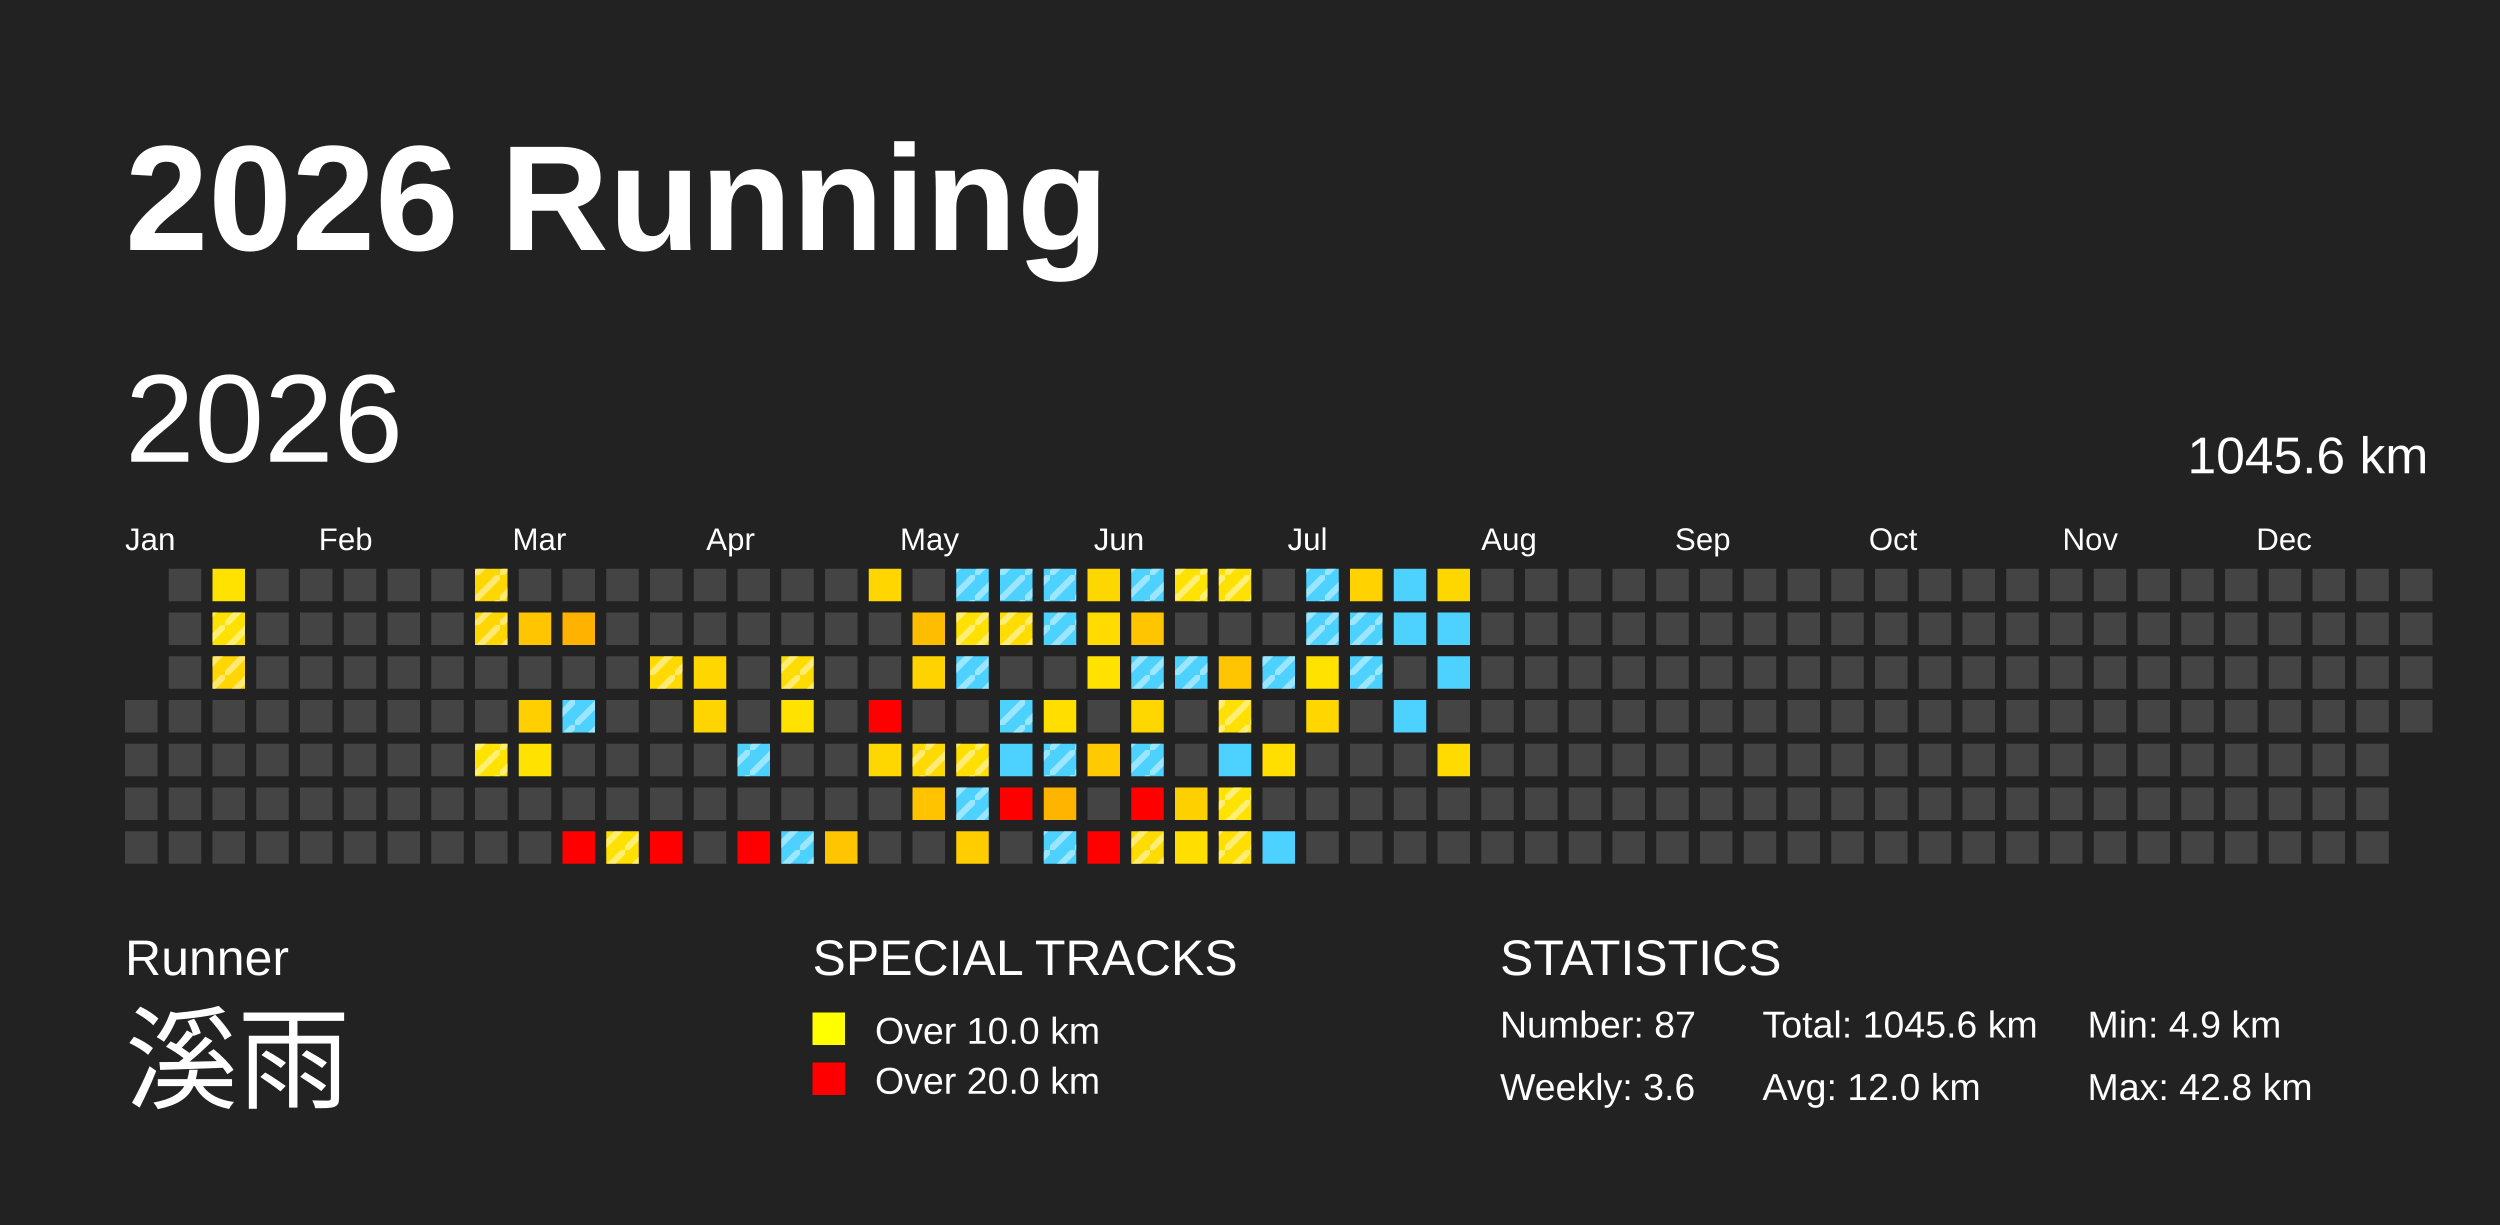
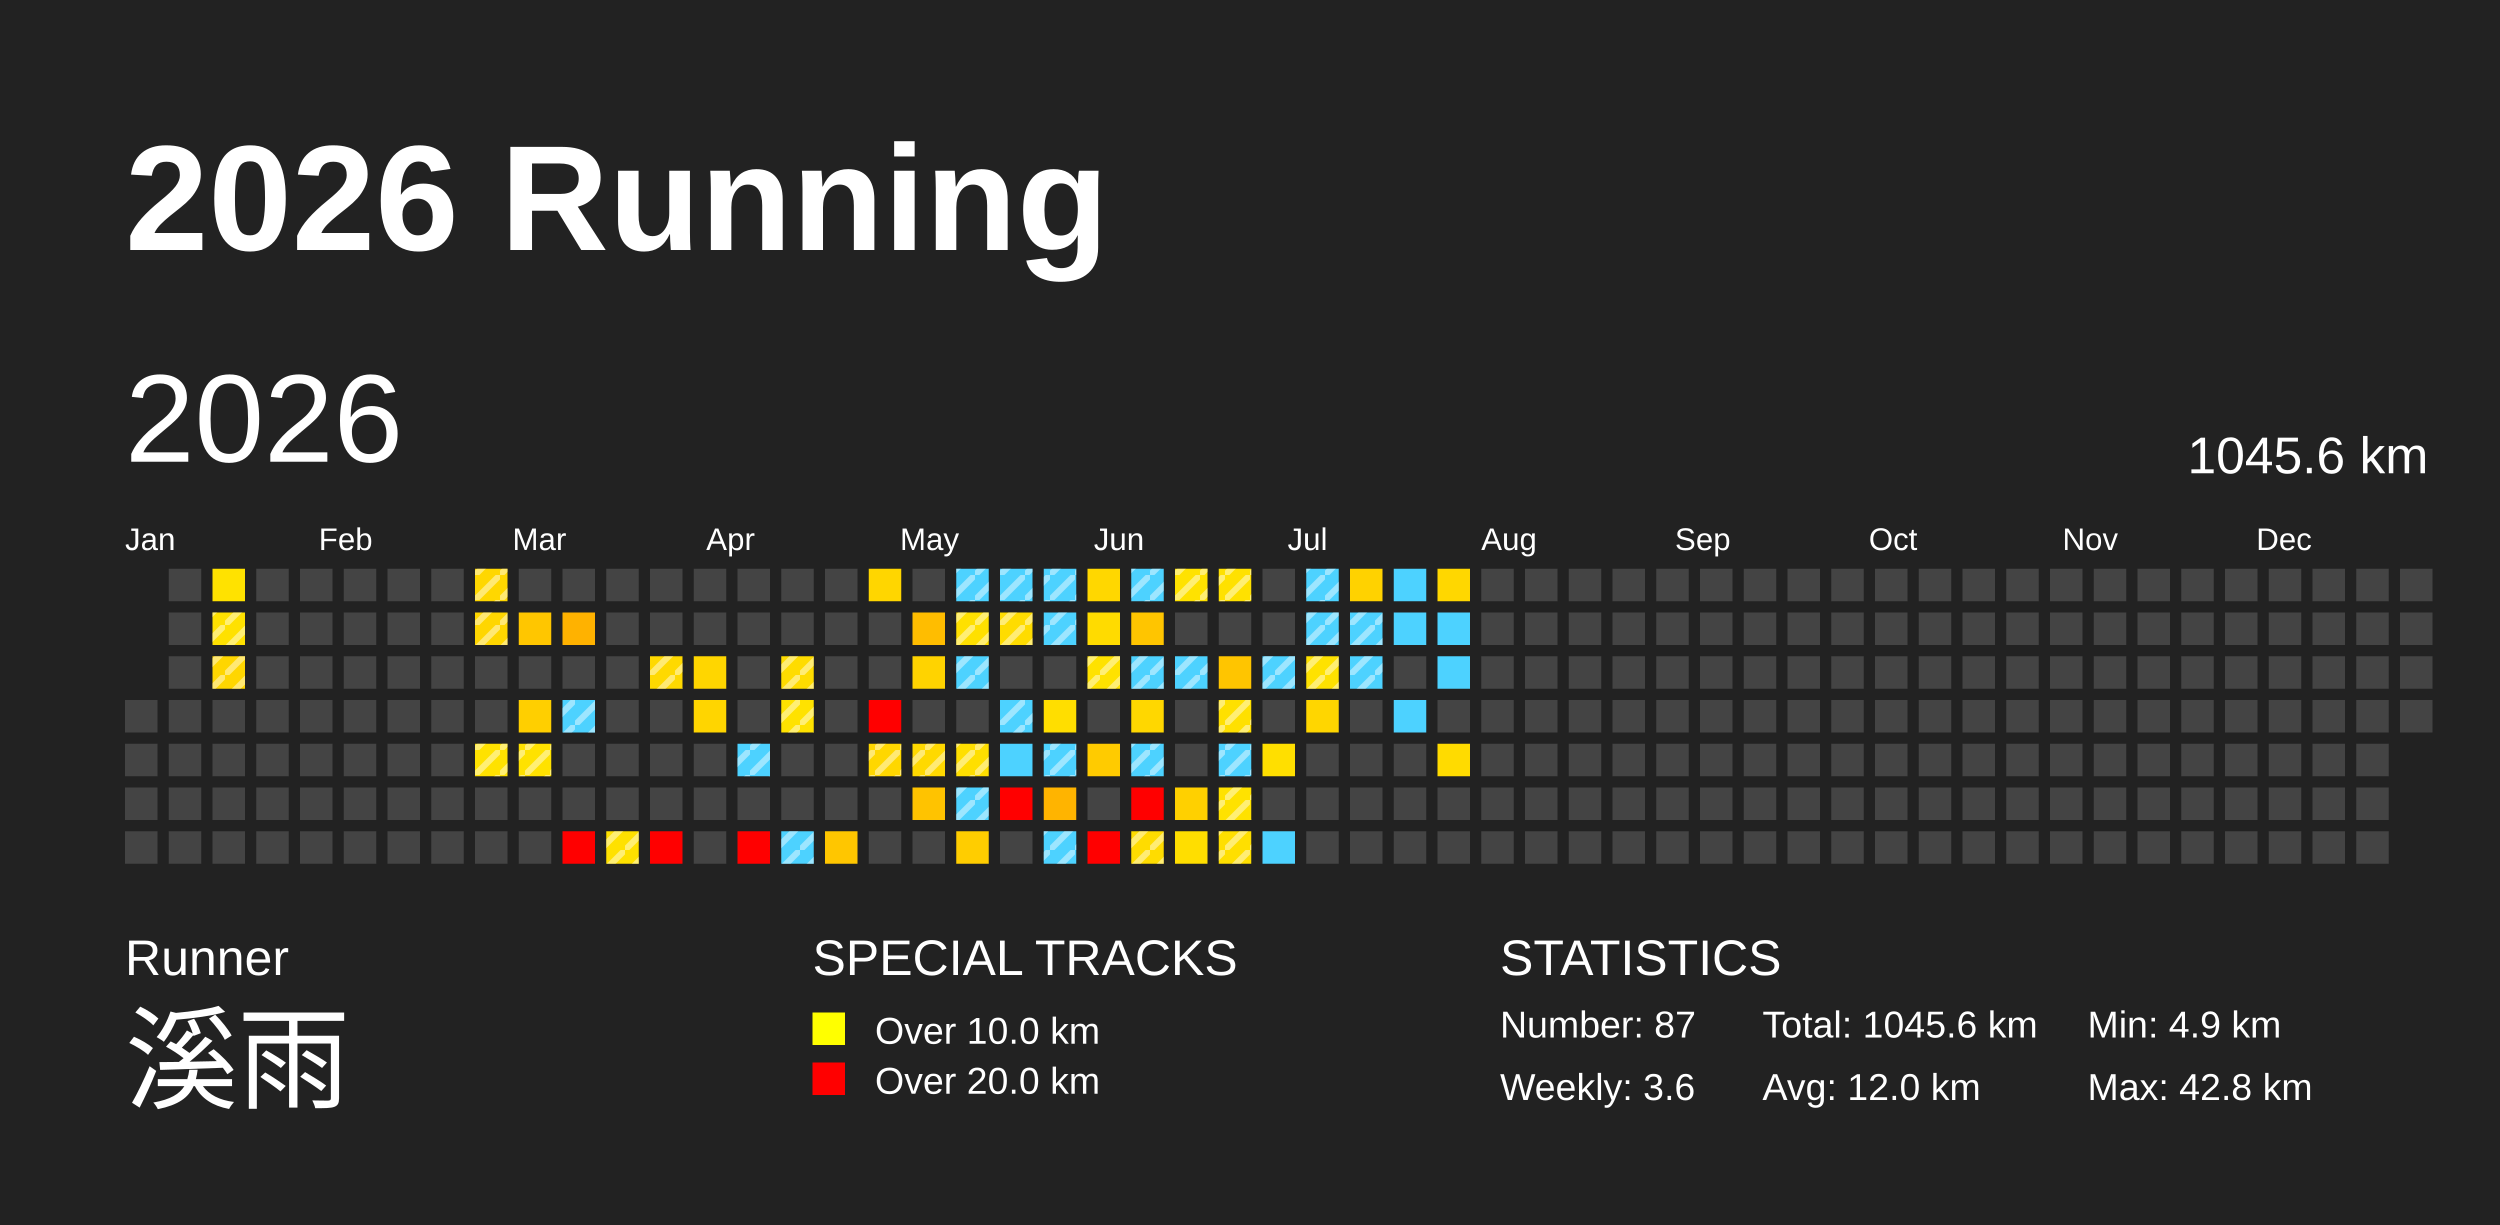
<svg xmlns="http://www.w3.org/2000/svg" baseProfile="full" height="98mm" version="1.1" viewBox="0,0,200,98" width="200mm">
  <defs>
    <pattern height="2" id="indoor-stripe" patternUnits="userSpaceOnUse" width="2">
      <line stroke="white" stroke-opacity="0.45" stroke-width="0.5" x1="0" x2="2" y1="2" y2="0" />
    </pattern>
  </defs>
  <rect fill="#222222" height="98" width="200" x="0" y="0" />
  <text fill="#FFFFFF" style="font-size:12px; font-family:Arial; font-weight:bold;" x="10" y="20">2026 Running</text>
  <text fill="#FFFFFF" style="font-size:4px; font-family:Arial" x="10" y="78">Runner</text>
  <text fill="#FFFFFF" style="font-size:9px; font-family:Arial" x="10" y="88">溪雨</text>
  <text fill="#FFFFFF" style="font-size:4px; font-family:Arial" x="65" y="78">SPECIAL TRACKS</text>
  <rect fill="yellow" height="2.6" width="2.6" x="65" y="81" />
  <text fill="#FFFFFF" style="font-size:3px; font-family:Arial" x="70" y="83.5">Over 10.0 km</text>
  <rect fill="red" height="2.6" width="2.6" x="65" y="85" />
  <text fill="#FFFFFF" style="font-size:3px; font-family:Arial" x="70" y="87.5">Over 20.0 km</text>
  <text fill="#FFFFFF" style="font-size:4px; font-family:Arial" x="120" y="78">STATISTICS</text>
  <text fill="#FFFFFF" style="font-size:3px; font-family:Arial" x="120" y="83">Number: 87</text>
  <text fill="#FFFFFF" style="font-size:3px; font-family:Arial" x="120" y="88">Weekly: 3.6</text>
  <text fill="#FFFFFF" style="font-size:3px; font-family:Arial" x="141" y="83">Total: 1045.6 km</text>
  <text fill="#FFFFFF" style="font-size:3px; font-family:Arial" x="141" y="88">Avg: 12.0 km</text>
  <text fill="#FFFFFF" style="font-size:3px; font-family:Arial" x="167" y="83">Min: 4.9 km</text>
  <text fill="#FFFFFF" style="font-size:3px; font-family:Arial" x="167" y="88">Max: 42.8 km</text>
  <text dominant-baseline="hanging" fill="#FFFFFF" style="font-size:10.0px; font-family:Arial;" x="10" y="30">2026</text>
  <text dominant-baseline="hanging" fill="#FFFFFF" style="font-size:4.125px; font-family:Arial;" x="175" y="35">1045.6 km</text>
  <text fill="#FFFFFF" style="font-size:2.5px; font-family:Arial" x="10.0" y="44">Jan</text>
  <text fill="#FFFFFF" style="font-size:2.5px; font-family:Arial" x="25.5" y="44">Feb</text>
  <text fill="#FFFFFF" style="font-size:2.5px; font-family:Arial" x="41.0" y="44">Mar</text>
  <text fill="#FFFFFF" style="font-size:2.5px; font-family:Arial" x="56.5" y="44">Apr</text>
  <text fill="#FFFFFF" style="font-size:2.5px; font-family:Arial" x="72.0" y="44">May</text>
  <text fill="#FFFFFF" style="font-size:2.5px; font-family:Arial" x="87.5" y="44">Jun</text>
  <text fill="#FFFFFF" style="font-size:2.5px; font-family:Arial" x="103.0" y="44">Jul</text>
  <text fill="#FFFFFF" style="font-size:2.5px; font-family:Arial" x="118.5" y="44">Aug</text>
  <text fill="#FFFFFF" style="font-size:2.5px; font-family:Arial" x="134.0" y="44">Sep</text>
  <text fill="#FFFFFF" style="font-size:2.5px; font-family:Arial" x="149.5" y="44">Oct</text>
  <text fill="#FFFFFF" style="font-size:2.5px; font-family:Arial" x="165.0" y="44">Nov</text>
  <text fill="#FFFFFF" style="font-size:2.5px; font-family:Arial" x="180.5" y="44">Dec</text>
  <rect fill="#444444" height="2.6" width="2.6" x="10.0" y="56.0" />
  <rect fill="#444444" height="2.6" width="2.6" x="10.0" y="59.5" />
  <rect fill="#444444" height="2.6" width="2.6" x="10.0" y="63.0" />
  <rect fill="#444444" height="2.6" width="2.6" x="10.0" y="66.5" />
  <rect fill="#444444" height="2.6" width="2.6" x="13.5" y="45.5" />
  <rect fill="#444444" height="2.6" width="2.6" x="13.5" y="49.0" />
  <rect fill="#444444" height="2.6" width="2.6" x="13.5" y="52.5" />
  <rect fill="#444444" height="2.6" width="2.6" x="13.5" y="56.0" />
  <rect fill="#444444" height="2.6" width="2.6" x="13.5" y="59.5" />
  <rect fill="#444444" height="2.6" width="2.6" x="13.5" y="63.0" />
  <rect fill="#444444" height="2.6" width="2.6" x="13.5" y="66.5" />
  <rect fill="#ffe200" height="2.6" width="2.6" x="17.0" y="45.5" />
  <rect fill="#ffe100" height="2.6" width="2.6" x="17.0" y="49.0" />
  <rect fill="url(#indoor-stripe)" height="2.6" style="pointer-events: none;" width="2.6" x="17.0" y="49.0" />
  <rect fill="#ffd600" height="2.6" width="2.6" x="17.0" y="52.5" />
  <rect fill="url(#indoor-stripe)" height="2.6" style="pointer-events: none;" width="2.6" x="17.0" y="52.5" />
  <rect fill="#444444" height="2.6" width="2.6" x="17.0" y="56.0" />
  <rect fill="#444444" height="2.6" width="2.6" x="17.0" y="59.5" />
  <rect fill="#444444" height="2.6" width="2.6" x="17.0" y="63.0" />
  <rect fill="#444444" height="2.6" width="2.6" x="17.0" y="66.5" />
  <rect fill="#444444" height="2.6" width="2.6" x="20.5" y="45.5" />
  <rect fill="#444444" height="2.6" width="2.6" x="20.5" y="49.0" />
  <rect fill="#444444" height="2.6" width="2.6" x="20.5" y="52.5" />
  <rect fill="#444444" height="2.6" width="2.6" x="20.5" y="56.0" />
  <rect fill="#444444" height="2.6" width="2.6" x="20.5" y="59.5" />
  <rect fill="#444444" height="2.6" width="2.6" x="20.5" y="63.0" />
  <rect fill="#444444" height="2.6" width="2.6" x="20.5" y="66.5" />
  <rect fill="#444444" height="2.6" width="2.6" x="24.0" y="45.5" />
  <rect fill="#444444" height="2.6" width="2.6" x="24.0" y="49.0" />
  <rect fill="#444444" height="2.6" width="2.6" x="24.0" y="52.5" />
  <rect fill="#444444" height="2.6" width="2.6" x="24.0" y="56.0" />
  <rect fill="#444444" height="2.6" width="2.6" x="24.0" y="59.5" />
  <rect fill="#444444" height="2.6" width="2.6" x="24.0" y="63.0" />
  <rect fill="#444444" height="2.6" width="2.6" x="24.0" y="66.5" />
  <rect fill="#444444" height="2.6" width="2.6" x="27.5" y="45.5" />
  <rect fill="#444444" height="2.6" width="2.6" x="27.5" y="49.0" />
  <rect fill="#444444" height="2.6" width="2.6" x="27.5" y="52.5" />
  <rect fill="#444444" height="2.6" width="2.6" x="27.5" y="56.0" />
  <rect fill="#444444" height="2.6" width="2.6" x="27.5" y="59.5" />
  <rect fill="#444444" height="2.6" width="2.6" x="27.5" y="63.0" />
  <rect fill="#444444" height="2.6" width="2.6" x="27.5" y="66.5" />
  <rect fill="#444444" height="2.6" width="2.6" x="31.0" y="45.5" />
  <rect fill="#444444" height="2.6" width="2.6" x="31.0" y="49.0" />
  <rect fill="#444444" height="2.6" width="2.6" x="31.0" y="52.5" />
  <rect fill="#444444" height="2.6" width="2.6" x="31.0" y="56.0" />
  <rect fill="#444444" height="2.6" width="2.6" x="31.0" y="59.5" />
  <rect fill="#444444" height="2.6" width="2.6" x="31.0" y="63.0" />
  <rect fill="#444444" height="2.6" width="2.6" x="31.0" y="66.5" />
  <rect fill="#444444" height="2.6" width="2.6" x="34.5" y="45.5" />
  <rect fill="#444444" height="2.6" width="2.6" x="34.5" y="49.0" />
  <rect fill="#444444" height="2.6" width="2.6" x="34.5" y="52.5" />
  <rect fill="#444444" height="2.6" width="2.6" x="34.5" y="56.0" />
  <rect fill="#444444" height="2.6" width="2.6" x="34.5" y="59.5" />
  <rect fill="#444444" height="2.6" width="2.6" x="34.5" y="63.0" />
  <rect fill="#444444" height="2.6" width="2.6" x="34.5" y="66.5" />
  <rect fill="#ffd700" height="2.6" width="2.6" x="38.0" y="45.5" />
  <rect fill="url(#indoor-stripe)" height="2.6" style="pointer-events: none;" width="2.6" x="38.0" y="45.5" />
  <rect fill="#ffd600" height="2.6" width="2.6" x="38.0" y="49.0" />
  <rect fill="url(#indoor-stripe)" height="2.6" style="pointer-events: none;" width="2.6" x="38.0" y="49.0" />
  <rect fill="#444444" height="2.6" width="2.6" x="38.0" y="52.5" />
  <rect fill="#444444" height="2.6" width="2.6" x="38.0" y="56.0" />
  <rect fill="#ffe200" height="2.6" width="2.6" x="38.0" y="59.5" />
  <rect fill="url(#indoor-stripe)" height="2.6" style="pointer-events: none;" width="2.6" x="38.0" y="59.5" />
  <rect fill="#444444" height="2.6" width="2.6" x="38.0" y="63.0" />
  <rect fill="#444444" height="2.6" width="2.6" x="38.0" y="66.5" />
  <rect fill="#444444" height="2.6" width="2.6" x="41.5" y="45.5" />
  <rect fill="#ffc600" height="2.6" width="2.6" x="41.5" y="49.0" />
  <rect fill="#444444" height="2.6" width="2.6" x="41.5" y="52.5" />
  <rect fill="#ffcf00" height="2.6" width="2.6" x="41.5" y="56.0" />
  <rect fill="#ffe200" height="2.6" width="2.6" x="41.5" y="59.5" />
+   <rect fill="url(#indoor-stripe)" height="2.6" style="pointer-events: none;" width="2.6" x="41.5" y="59.5" />
  <rect fill="#444444" height="2.6" width="2.6" x="41.5" y="63.0" />
  <rect fill="#444444" height="2.6" width="2.6" x="41.5" y="66.5" />
  <rect fill="#444444" height="2.6" width="2.6" x="45.0" y="45.5" />
  <rect fill="#ffb200" height="2.6" width="2.6" x="45.0" y="49.0" />
  <rect fill="#444444" height="2.6" width="2.6" x="45.0" y="52.5" />
  <rect fill="#4dd2ff" height="2.6" width="2.6" x="45.0" y="56.0" />
  <rect fill="url(#indoor-stripe)" height="2.6" style="pointer-events: none;" width="2.6" x="45.0" y="56.0" />
  <rect fill="#444444" height="2.6" width="2.6" x="45.0" y="59.5" />
  <rect fill="#444444" height="2.6" width="2.6" x="45.0" y="63.0" />
  <rect fill="red" height="2.6" width="2.6" x="45.0" y="66.5" />
  <rect fill="#444444" height="2.6" width="2.6" x="48.5" y="45.5" />
  <rect fill="#444444" height="2.6" width="2.6" x="48.5" y="49.0" />
  <rect fill="#444444" height="2.6" width="2.6" x="48.5" y="52.5" />
  <rect fill="#444444" height="2.6" width="2.6" x="48.5" y="56.0" />
  <rect fill="#444444" height="2.6" width="2.6" x="48.5" y="59.5" />
  <rect fill="#444444" height="2.6" width="2.6" x="48.5" y="63.0" />
  <rect fill="#ffe100" height="2.6" width="2.6" x="48.5" y="66.5" />
  <rect fill="url(#indoor-stripe)" height="2.6" style="pointer-events: none;" width="2.6" x="48.5" y="66.5" />
  <rect fill="#444444" height="2.6" width="2.6" x="52.0" y="45.5" />
  <rect fill="#444444" height="2.6" width="2.6" x="52.0" y="49.0" />
  <rect fill="#ffd900" height="2.6" width="2.6" x="52.0" y="52.5" />
  <rect fill="url(#indoor-stripe)" height="2.6" style="pointer-events: none;" width="2.6" x="52.0" y="52.5" />
  <rect fill="#444444" height="2.6" width="2.6" x="52.0" y="56.0" />
  <rect fill="#444444" height="2.6" width="2.6" x="52.0" y="59.5" />
  <rect fill="#444444" height="2.6" width="2.6" x="52.0" y="63.0" />
  <rect fill="red" height="2.6" width="2.6" x="52.0" y="66.5" />
  <rect fill="#444444" height="2.6" width="2.6" x="55.5" y="45.5" />
  <rect fill="#444444" height="2.6" width="2.6" x="55.5" y="49.0" />
  <rect fill="#ffd600" height="2.6" width="2.6" x="55.5" y="52.5" />
  <rect fill="#ffd500" height="2.6" width="2.6" x="55.5" y="56.0" />
  <rect fill="#444444" height="2.6" width="2.6" x="55.5" y="59.5" />
  <rect fill="#444444" height="2.6" width="2.6" x="55.5" y="63.0" />
  <rect fill="#444444" height="2.6" width="2.6" x="55.5" y="66.5" />
  <rect fill="#444444" height="2.6" width="2.6" x="59.0" y="45.5" />
  <rect fill="#444444" height="2.6" width="2.6" x="59.0" y="49.0" />
  <rect fill="#444444" height="2.6" width="2.6" x="59.0" y="52.5" />
  <rect fill="#444444" height="2.6" width="2.6" x="59.0" y="56.0" />
  <rect fill="#4dd2ff" height="2.6" width="2.6" x="59.0" y="59.5" />
  <rect fill="url(#indoor-stripe)" height="2.6" style="pointer-events: none;" width="2.6" x="59.0" y="59.5" />
  <rect fill="#444444" height="2.6" width="2.6" x="59.0" y="63.0" />
  <rect fill="red" height="2.6" width="2.6" x="59.0" y="66.5" />
  <rect fill="#444444" height="2.6" width="2.6" x="62.5" y="45.5" />
  <rect fill="#444444" height="2.6" width="2.6" x="62.5" y="49.0" />
  <rect fill="#ffdc00" height="2.6" width="2.6" x="62.5" y="52.5" />
  <rect fill="url(#indoor-stripe)" height="2.6" style="pointer-events: none;" width="2.6" x="62.5" y="52.5" />
  <rect fill="#ffe200" height="2.6" width="2.6" x="62.5" y="56.0" />
+   <rect fill="url(#indoor-stripe)" height="2.6" style="pointer-events: none;" width="2.6" x="62.5" y="56.0" />
  <rect fill="#444444" height="2.6" width="2.6" x="62.5" y="59.5" />
  <rect fill="#444444" height="2.6" width="2.6" x="62.5" y="63.0" />
  <rect fill="#4dd2ff" height="2.6" width="2.6" x="62.5" y="66.5" />
  <rect fill="url(#indoor-stripe)" height="2.6" style="pointer-events: none;" width="2.6" x="62.5" y="66.5" />
  <rect fill="#444444" height="2.6" width="2.6" x="66.0" y="45.5" />
  <rect fill="#444444" height="2.6" width="2.6" x="66.0" y="49.0" />
  <rect fill="#444444" height="2.6" width="2.6" x="66.0" y="52.5" />
  <rect fill="#444444" height="2.6" width="2.6" x="66.0" y="56.0" />
  <rect fill="#444444" height="2.6" width="2.6" x="66.0" y="59.5" />
  <rect fill="#444444" height="2.6" width="2.6" x="66.0" y="63.0" />
  <rect fill="#ffc600" height="2.6" width="2.6" x="66.0" y="66.5" />
  <rect fill="#ffd600" height="2.6" width="2.6" x="69.5" y="45.5" />
  <rect fill="#444444" height="2.6" width="2.6" x="69.5" y="49.0" />
  <rect fill="#444444" height="2.6" width="2.6" x="69.5" y="52.5" />
  <rect fill="red" height="2.6" width="2.6" x="69.5" y="56.0" />
  <rect fill="#ffd700" height="2.6" width="2.6" x="69.5" y="59.5" />
+   <rect fill="url(#indoor-stripe)" height="2.6" style="pointer-events: none;" width="2.6" x="69.5" y="59.5" />
  <rect fill="#444444" height="2.6" width="2.6" x="69.5" y="63.0" />
  <rect fill="#444444" height="2.6" width="2.6" x="69.5" y="66.5" />
  <rect fill="#444444" height="2.6" width="2.6" x="73.0" y="45.5" />
  <rect fill="#ffbd00" height="2.6" width="2.6" x="73.0" y="49.0" />
  <rect fill="#ffd300" height="2.6" width="2.6" x="73.0" y="52.5" />
  <rect fill="#444444" height="2.6" width="2.6" x="73.0" y="56.0" />
  <rect fill="#ffd900" height="2.6" width="2.6" x="73.0" y="59.5" />
  <rect fill="url(#indoor-stripe)" height="2.6" style="pointer-events: none;" width="2.6" x="73.0" y="59.5" />
  <rect fill="#ffc300" height="2.6" width="2.6" x="73.0" y="63.0" />
  <rect fill="#444444" height="2.6" width="2.6" x="73.0" y="66.5" />
  <rect fill="#4dd2ff" height="2.6" width="2.6" x="76.5" y="45.5" />
  <rect fill="url(#indoor-stripe)" height="2.6" style="pointer-events: none;" width="2.6" x="76.5" y="45.5" />
  <rect fill="#ffe000" height="2.6" width="2.6" x="76.5" y="49.0" />
  <rect fill="url(#indoor-stripe)" height="2.6" style="pointer-events: none;" width="2.6" x="76.5" y="49.0" />
  <rect fill="#4dd2ff" height="2.6" width="2.6" x="76.5" y="52.5" />
  <rect fill="url(#indoor-stripe)" height="2.6" style="pointer-events: none;" width="2.6" x="76.5" y="52.5" />
  <rect fill="#444444" height="2.6" width="2.6" x="76.5" y="56.0" />
  <rect fill="#ffdf00" height="2.6" width="2.6" x="76.5" y="59.5" />
  <rect fill="url(#indoor-stripe)" height="2.6" style="pointer-events: none;" width="2.6" x="76.5" y="59.5" />
  <rect fill="#4dd2ff" height="2.6" width="2.6" x="76.5" y="63.0" />
  <rect fill="url(#indoor-stripe)" height="2.6" style="pointer-events: none;" width="2.6" x="76.5" y="63.0" />
  <rect fill="#ffcd00" height="2.6" width="2.6" x="76.5" y="66.5" />
  <rect fill="#4dd2ff" height="2.6" width="2.6" x="80.0" y="45.5" />
  <rect fill="url(#indoor-stripe)" height="2.6" style="pointer-events: none;" width="2.6" x="80.0" y="45.5" />
  <rect fill="#ffdc00" height="2.6" width="2.6" x="80.0" y="49.0" />
  <rect fill="url(#indoor-stripe)" height="2.6" style="pointer-events: none;" width="2.6" x="80.0" y="49.0" />
  <rect fill="#444444" height="2.6" width="2.6" x="80.0" y="52.5" />
  <rect fill="#4dd2ff" height="2.6" width="2.6" x="80.0" y="56.0" />
  <rect fill="url(#indoor-stripe)" height="2.6" style="pointer-events: none;" width="2.6" x="80.0" y="56.0" />
  <rect fill="#4dd2ff" height="2.6" width="2.6" x="80.0" y="59.5" />
  <rect fill="red" height="2.6" width="2.6" x="80.0" y="63.0" />
  <rect fill="#444444" height="2.6" width="2.6" x="80.0" y="66.5" />
  <rect fill="#4dd2ff" height="2.6" width="2.6" x="83.5" y="45.5" />
  <rect fill="url(#indoor-stripe)" height="2.6" style="pointer-events: none;" width="2.6" x="83.5" y="45.5" />
  <rect fill="#4dd2ff" height="2.6" width="2.6" x="83.5" y="49.0" />
  <rect fill="url(#indoor-stripe)" height="2.6" style="pointer-events: none;" width="2.6" x="83.5" y="49.0" />
  <rect fill="#444444" height="2.6" width="2.6" x="83.5" y="52.5" />
  <rect fill="#ffde00" height="2.6" width="2.6" x="83.5" y="56.0" />
  <rect fill="#4dd2ff" height="2.6" width="2.6" x="83.5" y="59.5" />
  <rect fill="url(#indoor-stripe)" height="2.6" style="pointer-events: none;" width="2.6" x="83.5" y="59.5" />
  <rect fill="#ffb400" height="2.6" width="2.6" x="83.5" y="63.0" />
  <rect fill="#4dd2ff" height="2.6" width="2.6" x="83.5" y="66.5" />
  <rect fill="url(#indoor-stripe)" height="2.6" style="pointer-events: none;" width="2.6" x="83.5" y="66.5" />
  <rect fill="#ffd700" height="2.6" width="2.6" x="87.0" y="45.5" />
  <rect fill="#ffdb00" height="2.6" width="2.6" x="87.0" y="49.0" />
  <rect fill="#ffe200" height="2.6" width="2.6" x="87.0" y="52.5" />
+   <rect fill="url(#indoor-stripe)" height="2.6" style="pointer-events: none;" width="2.6" x="87.0" y="52.5" />
  <rect fill="#444444" height="2.6" width="2.6" x="87.0" y="56.0" />
  <rect fill="#ffcb00" height="2.6" width="2.6" x="87.0" y="59.5" />
  <rect fill="#444444" height="2.6" width="2.6" x="87.0" y="63.0" />
  <rect fill="red" height="2.6" width="2.6" x="87.0" y="66.5" />
  <rect fill="#4dd2ff" height="2.6" width="2.6" x="90.5" y="45.5" />
  <rect fill="url(#indoor-stripe)" height="2.6" style="pointer-events: none;" width="2.6" x="90.5" y="45.5" />
  <rect fill="#ffc500" height="2.6" width="2.6" x="90.5" y="49.0" />
  <rect fill="#4dd2ff" height="2.6" width="2.6" x="90.5" y="52.5" />
  <rect fill="url(#indoor-stripe)" height="2.6" style="pointer-events: none;" width="2.6" x="90.5" y="52.5" />
  <rect fill="#ffd700" height="2.6" width="2.6" x="90.5" y="56.0" />
  <rect fill="#4dd2ff" height="2.6" width="2.6" x="90.5" y="59.5" />
  <rect fill="url(#indoor-stripe)" height="2.6" style="pointer-events: none;" width="2.6" x="90.5" y="59.5" />
  <rect fill="red" height="2.6" width="2.6" x="90.5" y="63.0" />
  <rect fill="#ffdc00" height="2.6" width="2.6" x="90.5" y="66.5" />
  <rect fill="url(#indoor-stripe)" height="2.6" style="pointer-events: none;" width="2.6" x="90.5" y="66.5" />
  <rect fill="#ffe200" height="2.6" width="2.6" x="94.0" y="45.5" />
  <rect fill="url(#indoor-stripe)" height="2.6" style="pointer-events: none;" width="2.6" x="94.0" y="45.5" />
  <rect fill="#444444" height="2.6" width="2.6" x="94.0" y="49.0" />
  <rect fill="#4dd2ff" height="2.6" width="2.6" x="94.0" y="52.5" />
  <rect fill="url(#indoor-stripe)" height="2.6" style="pointer-events: none;" width="2.6" x="94.0" y="52.5" />
  <rect fill="#444444" height="2.6" width="2.6" x="94.0" y="56.0" />
  <rect fill="#444444" height="2.6" width="2.6" x="94.0" y="59.5" />
  <rect fill="#ffd000" height="2.6" width="2.6" x="94.0" y="63.0" />
  <rect fill="#ffde00" height="2.6" width="2.6" x="94.0" y="66.5" />
  <rect fill="#ffe100" height="2.6" width="2.6" x="97.5" y="45.5" />
  <rect fill="url(#indoor-stripe)" height="2.6" style="pointer-events: none;" width="2.6" x="97.5" y="45.5" />
  <rect fill="#444444" height="2.6" width="2.6" x="97.5" y="49.0" />
  <rect fill="#ffc500" height="2.6" width="2.6" x="97.5" y="52.5" />
  <rect fill="#ffe000" height="2.6" width="2.6" x="97.5" y="56.0" />
  <rect fill="url(#indoor-stripe)" height="2.6" style="pointer-events: none;" width="2.6" x="97.5" y="56.0" />
  <rect fill="#4dd2ff" height="2.6" width="2.6" x="97.5" y="59.5" />
+   <rect fill="url(#indoor-stripe)" height="2.6" style="pointer-events: none;" width="2.6" x="97.5" y="59.5" />
  <rect fill="#ffe200" height="2.6" width="2.6" x="97.5" y="63.0" />
  <rect fill="url(#indoor-stripe)" height="2.6" style="pointer-events: none;" width="2.6" x="97.5" y="63.0" />
  <rect fill="#ffdf00" height="2.6" width="2.6" x="97.5" y="66.5" />
  <rect fill="url(#indoor-stripe)" height="2.6" style="pointer-events: none;" width="2.6" x="97.5" y="66.5" />
  <rect fill="#444444" height="2.6" width="2.6" x="101.0" y="45.5" />
  <rect fill="#444444" height="2.6" width="2.6" x="101.0" y="49.0" />
  <rect fill="#4dd2ff" height="2.6" width="2.6" x="101.0" y="52.5" />
  <rect fill="url(#indoor-stripe)" height="2.6" style="pointer-events: none;" width="2.6" x="101.0" y="52.5" />
  <rect fill="#444444" height="2.6" width="2.6" x="101.0" y="56.0" />
  <rect fill="#ffdf00" height="2.6" width="2.6" x="101.0" y="59.5" />
  <rect fill="#444444" height="2.6" width="2.6" x="101.0" y="63.0" />
  <rect fill="#4dd2ff" height="2.6" width="2.6" x="101.0" y="66.5" />
  <rect fill="#4dd2ff" height="2.6" width="2.6" x="104.5" y="45.5" />
  <rect fill="url(#indoor-stripe)" height="2.6" style="pointer-events: none;" width="2.6" x="104.5" y="45.5" />
  <rect fill="#4dd2ff" height="2.6" width="2.6" x="104.5" y="49.0" />
  <rect fill="url(#indoor-stripe)" height="2.6" style="pointer-events: none;" width="2.6" x="104.5" y="49.0" />
  <rect fill="#ffe200" height="2.6" width="2.6" x="104.5" y="52.5" />
+   <rect fill="url(#indoor-stripe)" height="2.6" style="pointer-events: none;" width="2.6" x="104.5" y="52.5" />
  <rect fill="#ffd600" height="2.6" width="2.6" x="104.5" y="56.0" />
  <rect fill="#444444" height="2.6" width="2.6" x="104.5" y="59.5" />
  <rect fill="#444444" height="2.6" width="2.6" x="104.5" y="63.0" />
  <rect fill="#444444" height="2.6" width="2.6" x="104.5" y="66.5" />
  <rect fill="#ffd200" height="2.6" width="2.6" x="108.0" y="45.5" />
  <rect fill="#4dd2ff" height="2.6" width="2.6" x="108.0" y="49.0" />
  <rect fill="url(#indoor-stripe)" height="2.6" style="pointer-events: none;" width="2.6" x="108.0" y="49.0" />
  <rect fill="#4dd2ff" height="2.6" width="2.6" x="108.0" y="52.5" />
  <rect fill="url(#indoor-stripe)" height="2.6" style="pointer-events: none;" width="2.6" x="108.0" y="52.5" />
  <rect fill="#444444" height="2.6" width="2.6" x="108.0" y="56.0" />
  <rect fill="#444444" height="2.6" width="2.6" x="108.0" y="59.5" />
  <rect fill="#444444" height="2.6" width="2.6" x="108.0" y="63.0" />
  <rect fill="#444444" height="2.6" width="2.6" x="108.0" y="66.5" />
  <rect fill="#4dd2ff" height="2.6" width="2.6" x="111.5" y="45.5" />
  <rect fill="#4dd2ff" height="2.6" width="2.6" x="111.5" y="49.0" />
  <rect fill="#444444" height="2.6" width="2.6" x="111.5" y="52.5" />
  <rect fill="#4dd2ff" height="2.6" width="2.6" x="111.5" y="56.0" />
  <rect fill="#444444" height="2.6" width="2.6" x="111.5" y="59.5" />
  <rect fill="#444444" height="2.6" width="2.6" x="111.5" y="63.0" />
  <rect fill="#444444" height="2.6" width="2.6" x="111.5" y="66.5" />
  <rect fill="#ffd700" height="2.6" width="2.6" x="115.0" y="45.5" />
  <rect fill="#4dd2ff" height="2.6" width="2.6" x="115.0" y="49.0" />
  <rect fill="#4dd2ff" height="2.6" width="2.6" x="115.0" y="52.5" />
  <rect fill="#444444" height="2.6" width="2.6" x="115.0" y="56.0" />
  <rect fill="#ffdb00" height="2.6" width="2.6" x="115.0" y="59.5" />
  <rect fill="#444444" height="2.6" width="2.6" x="115.0" y="63.0" />
  <rect fill="#444444" height="2.6" width="2.6" x="115.0" y="66.5" />
  <rect fill="#444444" height="2.6" width="2.6" x="118.5" y="45.5" />
  <rect fill="#444444" height="2.6" width="2.6" x="118.5" y="49.0" />
  <rect fill="#444444" height="2.6" width="2.6" x="118.5" y="52.5" />
  <rect fill="#444444" height="2.6" width="2.6" x="118.5" y="56.0" />
  <rect fill="#444444" height="2.6" width="2.6" x="118.5" y="59.5" />
  <rect fill="#444444" height="2.6" width="2.6" x="118.5" y="63.0" />
  <rect fill="#444444" height="2.6" width="2.6" x="118.5" y="66.5" />
  <rect fill="#444444" height="2.6" width="2.6" x="122.0" y="45.5" />
  <rect fill="#444444" height="2.6" width="2.6" x="122.0" y="49.0" />
  <rect fill="#444444" height="2.6" width="2.6" x="122.0" y="52.5" />
  <rect fill="#444444" height="2.6" width="2.6" x="122.0" y="56.0" />
  <rect fill="#444444" height="2.6" width="2.6" x="122.0" y="59.5" />
  <rect fill="#444444" height="2.6" width="2.6" x="122.0" y="63.0" />
  <rect fill="#444444" height="2.6" width="2.6" x="122.0" y="66.5" />
  <rect fill="#444444" height="2.6" width="2.6" x="125.5" y="45.5" />
  <rect fill="#444444" height="2.6" width="2.6" x="125.5" y="49.0" />
  <rect fill="#444444" height="2.6" width="2.6" x="125.5" y="52.5" />
  <rect fill="#444444" height="2.6" width="2.6" x="125.5" y="56.0" />
  <rect fill="#444444" height="2.6" width="2.6" x="125.5" y="59.5" />
  <rect fill="#444444" height="2.6" width="2.6" x="125.5" y="63.0" />
  <rect fill="#444444" height="2.6" width="2.6" x="125.5" y="66.5" />
  <rect fill="#444444" height="2.6" width="2.6" x="129.0" y="45.5" />
  <rect fill="#444444" height="2.6" width="2.6" x="129.0" y="49.0" />
  <rect fill="#444444" height="2.6" width="2.6" x="129.0" y="52.5" />
  <rect fill="#444444" height="2.6" width="2.6" x="129.0" y="56.0" />
  <rect fill="#444444" height="2.6" width="2.6" x="129.0" y="59.5" />
  <rect fill="#444444" height="2.6" width="2.6" x="129.0" y="63.0" />
  <rect fill="#444444" height="2.6" width="2.6" x="129.0" y="66.5" />
  <rect fill="#444444" height="2.6" width="2.6" x="132.5" y="45.5" />
  <rect fill="#444444" height="2.6" width="2.6" x="132.5" y="49.0" />
  <rect fill="#444444" height="2.6" width="2.6" x="132.5" y="52.5" />
  <rect fill="#444444" height="2.6" width="2.6" x="132.5" y="56.0" />
  <rect fill="#444444" height="2.6" width="2.6" x="132.5" y="59.5" />
  <rect fill="#444444" height="2.6" width="2.6" x="132.5" y="63.0" />
  <rect fill="#444444" height="2.6" width="2.6" x="132.5" y="66.5" />
  <rect fill="#444444" height="2.6" width="2.6" x="136.0" y="45.5" />
  <rect fill="#444444" height="2.6" width="2.6" x="136.0" y="49.0" />
  <rect fill="#444444" height="2.6" width="2.6" x="136.0" y="52.5" />
  <rect fill="#444444" height="2.6" width="2.6" x="136.0" y="56.0" />
  <rect fill="#444444" height="2.6" width="2.6" x="136.0" y="59.5" />
  <rect fill="#444444" height="2.6" width="2.6" x="136.0" y="63.0" />
  <rect fill="#444444" height="2.6" width="2.6" x="136.0" y="66.5" />
  <rect fill="#444444" height="2.6" width="2.6" x="139.5" y="45.5" />
  <rect fill="#444444" height="2.6" width="2.6" x="139.5" y="49.0" />
  <rect fill="#444444" height="2.6" width="2.6" x="139.5" y="52.5" />
  <rect fill="#444444" height="2.6" width="2.6" x="139.5" y="56.0" />
  <rect fill="#444444" height="2.6" width="2.6" x="139.5" y="59.5" />
  <rect fill="#444444" height="2.6" width="2.6" x="139.5" y="63.0" />
  <rect fill="#444444" height="2.6" width="2.6" x="139.5" y="66.5" />
  <rect fill="#444444" height="2.6" width="2.6" x="143.0" y="45.5" />
  <rect fill="#444444" height="2.6" width="2.6" x="143.0" y="49.0" />
  <rect fill="#444444" height="2.6" width="2.6" x="143.0" y="52.5" />
  <rect fill="#444444" height="2.6" width="2.6" x="143.0" y="56.0" />
  <rect fill="#444444" height="2.6" width="2.6" x="143.0" y="59.5" />
  <rect fill="#444444" height="2.6" width="2.6" x="143.0" y="63.0" />
  <rect fill="#444444" height="2.6" width="2.6" x="143.0" y="66.5" />
  <rect fill="#444444" height="2.6" width="2.6" x="146.5" y="45.5" />
  <rect fill="#444444" height="2.6" width="2.6" x="146.5" y="49.0" />
  <rect fill="#444444" height="2.6" width="2.6" x="146.5" y="52.5" />
  <rect fill="#444444" height="2.6" width="2.6" x="146.5" y="56.0" />
  <rect fill="#444444" height="2.6" width="2.6" x="146.5" y="59.5" />
  <rect fill="#444444" height="2.6" width="2.6" x="146.5" y="63.0" />
  <rect fill="#444444" height="2.6" width="2.6" x="146.5" y="66.5" />
  <rect fill="#444444" height="2.6" width="2.6" x="150.0" y="45.5" />
  <rect fill="#444444" height="2.6" width="2.6" x="150.0" y="49.0" />
  <rect fill="#444444" height="2.6" width="2.6" x="150.0" y="52.5" />
  <rect fill="#444444" height="2.6" width="2.6" x="150.0" y="56.0" />
  <rect fill="#444444" height="2.6" width="2.6" x="150.0" y="59.5" />
  <rect fill="#444444" height="2.6" width="2.6" x="150.0" y="63.0" />
  <rect fill="#444444" height="2.6" width="2.6" x="150.0" y="66.5" />
  <rect fill="#444444" height="2.6" width="2.6" x="153.5" y="45.5" />
  <rect fill="#444444" height="2.6" width="2.6" x="153.5" y="49.0" />
  <rect fill="#444444" height="2.6" width="2.6" x="153.5" y="52.5" />
  <rect fill="#444444" height="2.6" width="2.6" x="153.5" y="56.0" />
  <rect fill="#444444" height="2.6" width="2.6" x="153.5" y="59.5" />
  <rect fill="#444444" height="2.6" width="2.6" x="153.5" y="63.0" />
  <rect fill="#444444" height="2.6" width="2.6" x="153.5" y="66.5" />
  <rect fill="#444444" height="2.6" width="2.6" x="157.0" y="45.5" />
  <rect fill="#444444" height="2.6" width="2.6" x="157.0" y="49.0" />
  <rect fill="#444444" height="2.6" width="2.6" x="157.0" y="52.5" />
  <rect fill="#444444" height="2.6" width="2.6" x="157.0" y="56.0" />
  <rect fill="#444444" height="2.6" width="2.6" x="157.0" y="59.5" />
  <rect fill="#444444" height="2.6" width="2.6" x="157.0" y="63.0" />
  <rect fill="#444444" height="2.6" width="2.6" x="157.0" y="66.5" />
  <rect fill="#444444" height="2.6" width="2.6" x="160.5" y="45.5" />
  <rect fill="#444444" height="2.6" width="2.6" x="160.5" y="49.0" />
  <rect fill="#444444" height="2.6" width="2.6" x="160.5" y="52.5" />
  <rect fill="#444444" height="2.6" width="2.6" x="160.5" y="56.0" />
  <rect fill="#444444" height="2.6" width="2.6" x="160.5" y="59.5" />
  <rect fill="#444444" height="2.6" width="2.6" x="160.5" y="63.0" />
  <rect fill="#444444" height="2.6" width="2.6" x="160.5" y="66.5" />
  <rect fill="#444444" height="2.6" width="2.6" x="164.0" y="45.5" />
  <rect fill="#444444" height="2.6" width="2.6" x="164.0" y="49.0" />
  <rect fill="#444444" height="2.6" width="2.6" x="164.0" y="52.5" />
  <rect fill="#444444" height="2.6" width="2.6" x="164.0" y="56.0" />
  <rect fill="#444444" height="2.6" width="2.6" x="164.0" y="59.5" />
  <rect fill="#444444" height="2.6" width="2.6" x="164.0" y="63.0" />
  <rect fill="#444444" height="2.6" width="2.6" x="164.0" y="66.5" />
  <rect fill="#444444" height="2.6" width="2.6" x="167.5" y="45.5" />
  <rect fill="#444444" height="2.6" width="2.6" x="167.5" y="49.0" />
  <rect fill="#444444" height="2.6" width="2.6" x="167.5" y="52.5" />
  <rect fill="#444444" height="2.6" width="2.6" x="167.5" y="56.0" />
  <rect fill="#444444" height="2.6" width="2.6" x="167.5" y="59.5" />
  <rect fill="#444444" height="2.6" width="2.6" x="167.5" y="63.0" />
  <rect fill="#444444" height="2.6" width="2.6" x="167.5" y="66.5" />
  <rect fill="#444444" height="2.6" width="2.6" x="171.0" y="45.5" />
  <rect fill="#444444" height="2.6" width="2.6" x="171.0" y="49.0" />
  <rect fill="#444444" height="2.6" width="2.6" x="171.0" y="52.5" />
  <rect fill="#444444" height="2.6" width="2.6" x="171.0" y="56.0" />
  <rect fill="#444444" height="2.6" width="2.6" x="171.0" y="59.5" />
  <rect fill="#444444" height="2.6" width="2.6" x="171.0" y="63.0" />
  <rect fill="#444444" height="2.6" width="2.6" x="171.0" y="66.5" />
  <rect fill="#444444" height="2.6" width="2.6" x="174.5" y="45.5" />
  <rect fill="#444444" height="2.6" width="2.6" x="174.5" y="49.0" />
  <rect fill="#444444" height="2.6" width="2.6" x="174.5" y="52.5" />
  <rect fill="#444444" height="2.6" width="2.6" x="174.5" y="56.0" />
  <rect fill="#444444" height="2.6" width="2.6" x="174.5" y="59.5" />
  <rect fill="#444444" height="2.6" width="2.6" x="174.5" y="63.0" />
  <rect fill="#444444" height="2.6" width="2.6" x="174.5" y="66.5" />
  <rect fill="#444444" height="2.6" width="2.6" x="178.0" y="45.5" />
  <rect fill="#444444" height="2.6" width="2.6" x="178.0" y="49.0" />
  <rect fill="#444444" height="2.6" width="2.6" x="178.0" y="52.5" />
  <rect fill="#444444" height="2.6" width="2.6" x="178.0" y="56.0" />
  <rect fill="#444444" height="2.6" width="2.6" x="178.0" y="59.5" />
  <rect fill="#444444" height="2.6" width="2.6" x="178.0" y="63.0" />
  <rect fill="#444444" height="2.6" width="2.6" x="178.0" y="66.5" />
  <rect fill="#444444" height="2.6" width="2.6" x="181.5" y="45.5" />
  <rect fill="#444444" height="2.6" width="2.6" x="181.5" y="49.0" />
  <rect fill="#444444" height="2.6" width="2.6" x="181.5" y="52.5" />
  <rect fill="#444444" height="2.6" width="2.6" x="181.5" y="56.0" />
  <rect fill="#444444" height="2.6" width="2.6" x="181.5" y="59.5" />
  <rect fill="#444444" height="2.6" width="2.6" x="181.5" y="63.0" />
  <rect fill="#444444" height="2.6" width="2.6" x="181.5" y="66.5" />
  <rect fill="#444444" height="2.6" width="2.6" x="185.0" y="45.5" />
  <rect fill="#444444" height="2.6" width="2.6" x="185.0" y="49.0" />
  <rect fill="#444444" height="2.6" width="2.6" x="185.0" y="52.5" />
  <rect fill="#444444" height="2.6" width="2.6" x="185.0" y="56.0" />
  <rect fill="#444444" height="2.6" width="2.6" x="185.0" y="59.5" />
  <rect fill="#444444" height="2.6" width="2.6" x="185.0" y="63.0" />
  <rect fill="#444444" height="2.6" width="2.6" x="185.0" y="66.5" />
  <rect fill="#444444" height="2.6" width="2.6" x="188.5" y="45.5" />
  <rect fill="#444444" height="2.6" width="2.6" x="188.5" y="49.0" />
  <rect fill="#444444" height="2.6" width="2.6" x="188.5" y="52.5" />
  <rect fill="#444444" height="2.6" width="2.6" x="188.5" y="56.0" />
  <rect fill="#444444" height="2.6" width="2.6" x="188.5" y="59.5" />
  <rect fill="#444444" height="2.6" width="2.6" x="188.5" y="63.0" />
  <rect fill="#444444" height="2.6" width="2.6" x="188.5" y="66.5" />
  <rect fill="#444444" height="2.6" width="2.6" x="192.0" y="45.5" />
  <rect fill="#444444" height="2.6" width="2.6" x="192.0" y="49.0" />
  <rect fill="#444444" height="2.6" width="2.6" x="192.0" y="52.5" />
  <rect fill="#444444" height="2.6" width="2.6" x="192.0" y="56.0" />
</svg>
